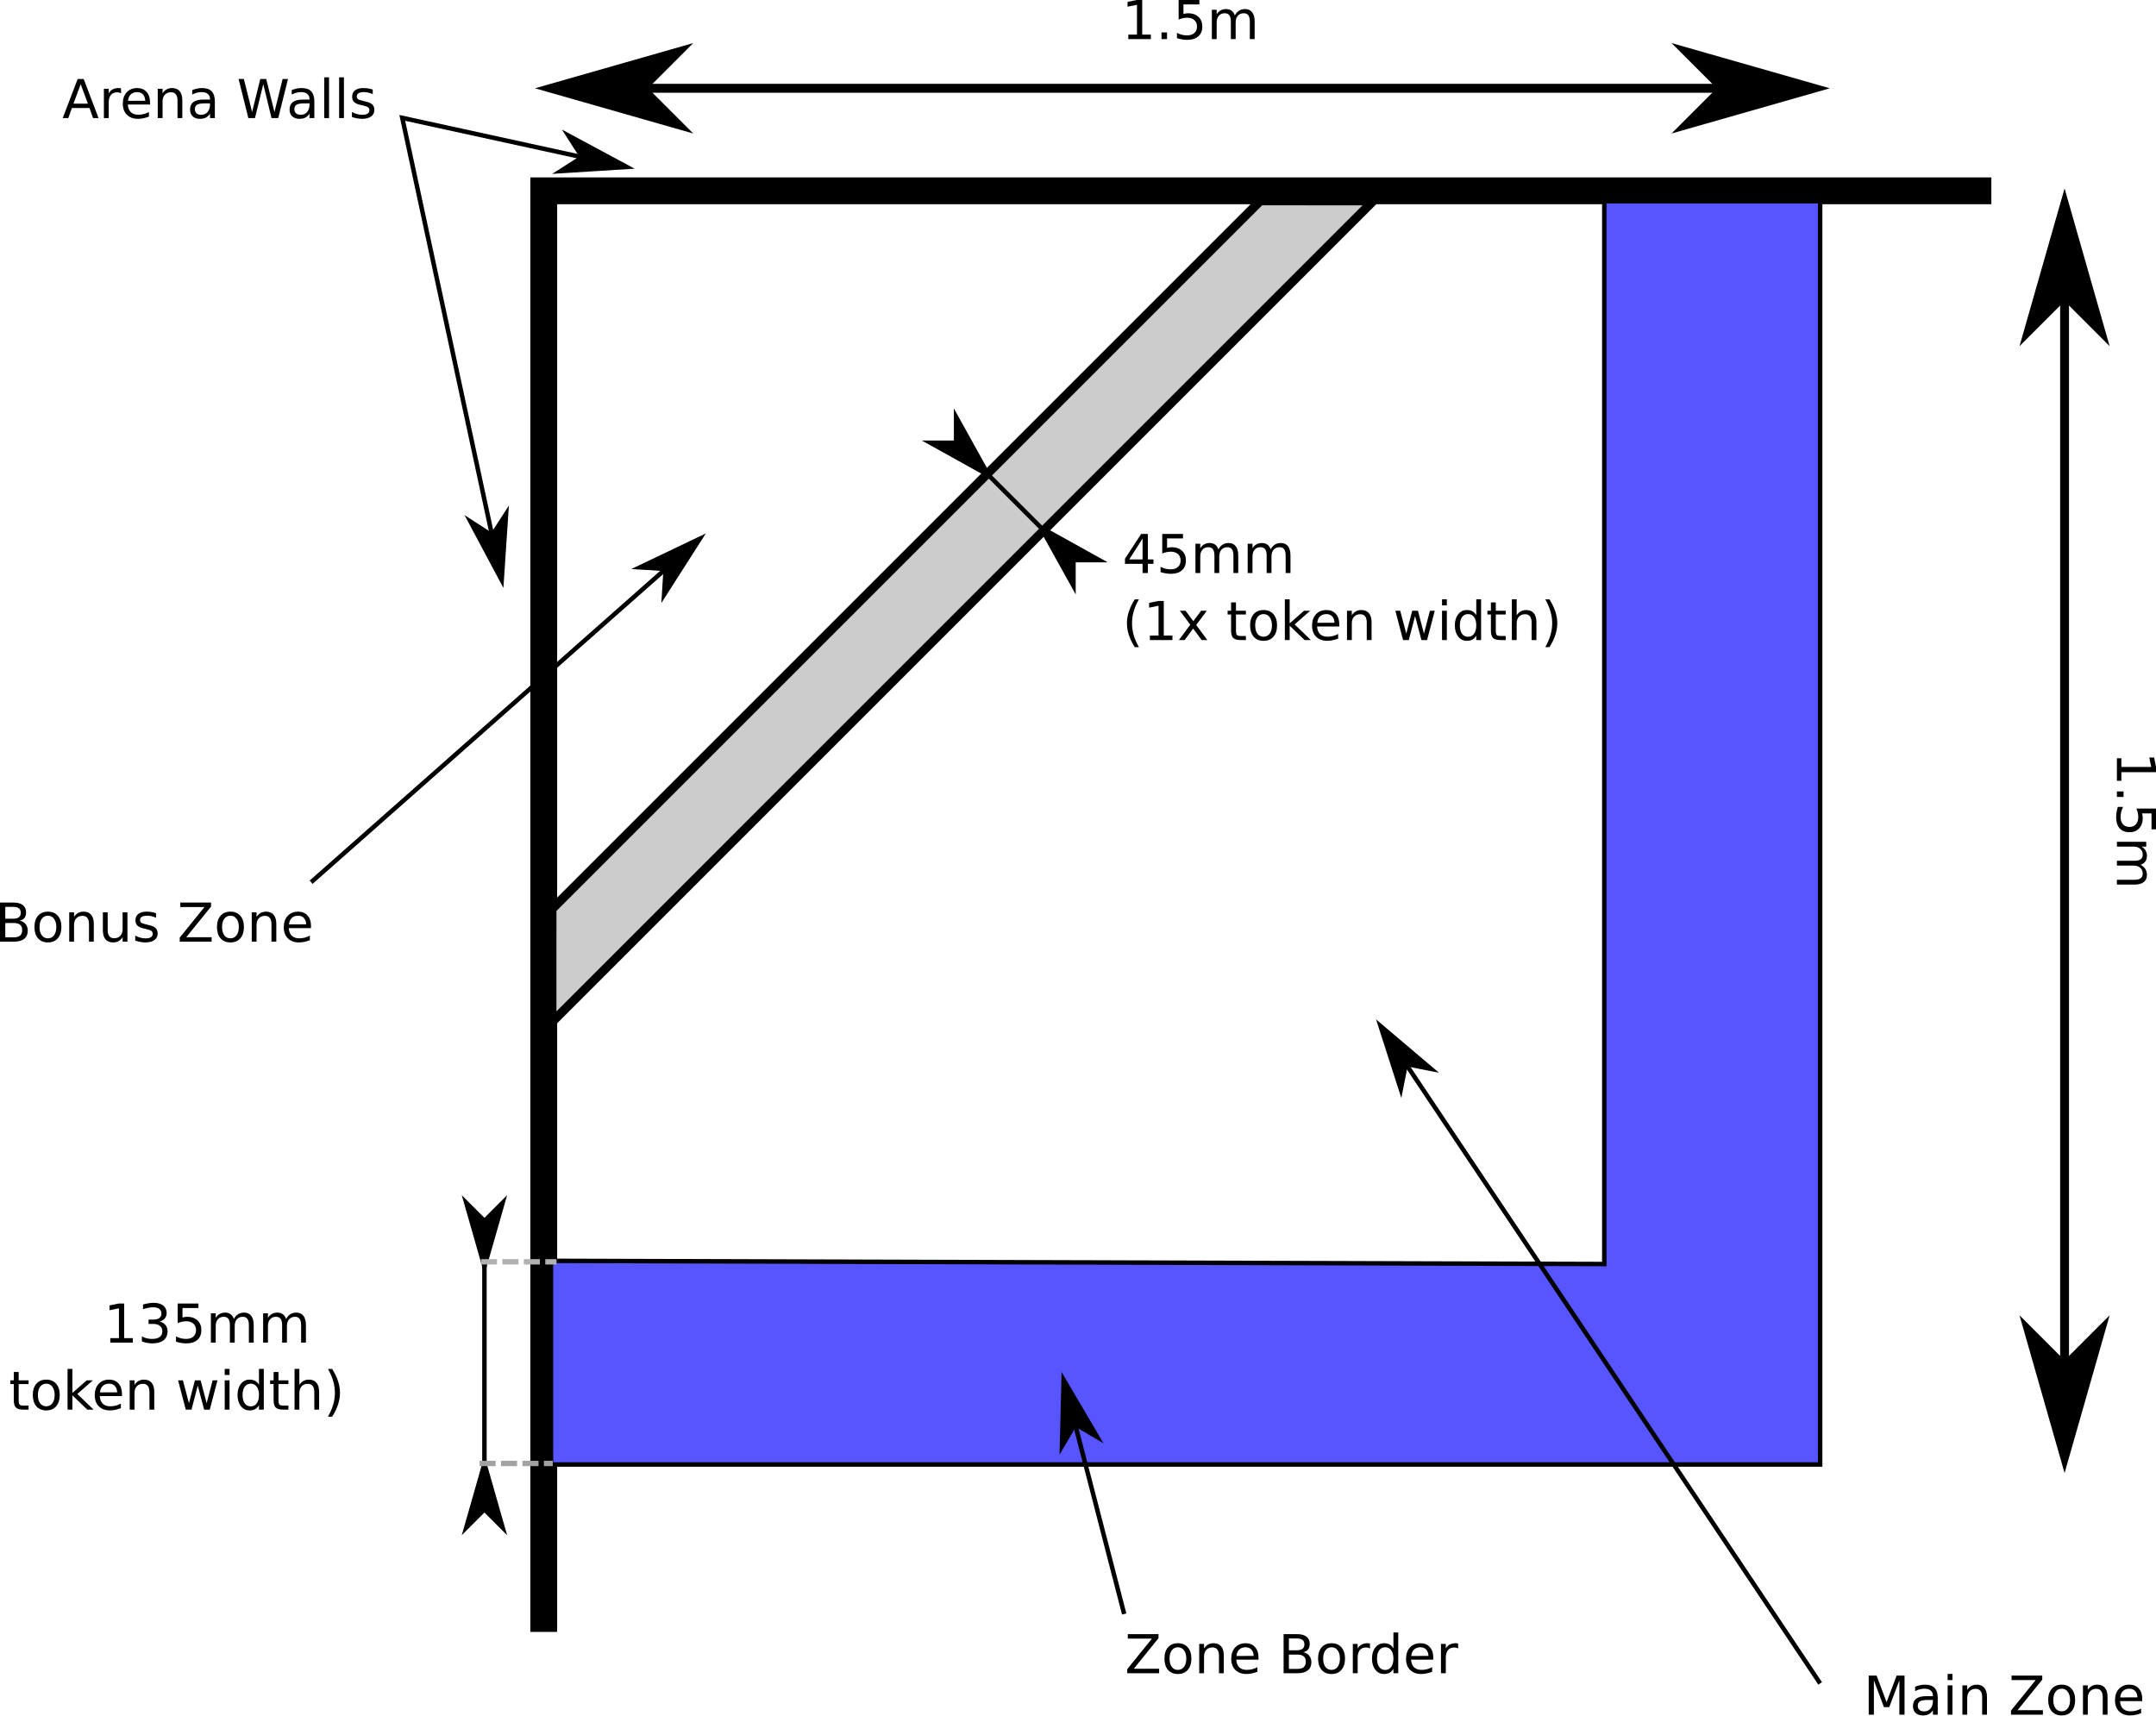
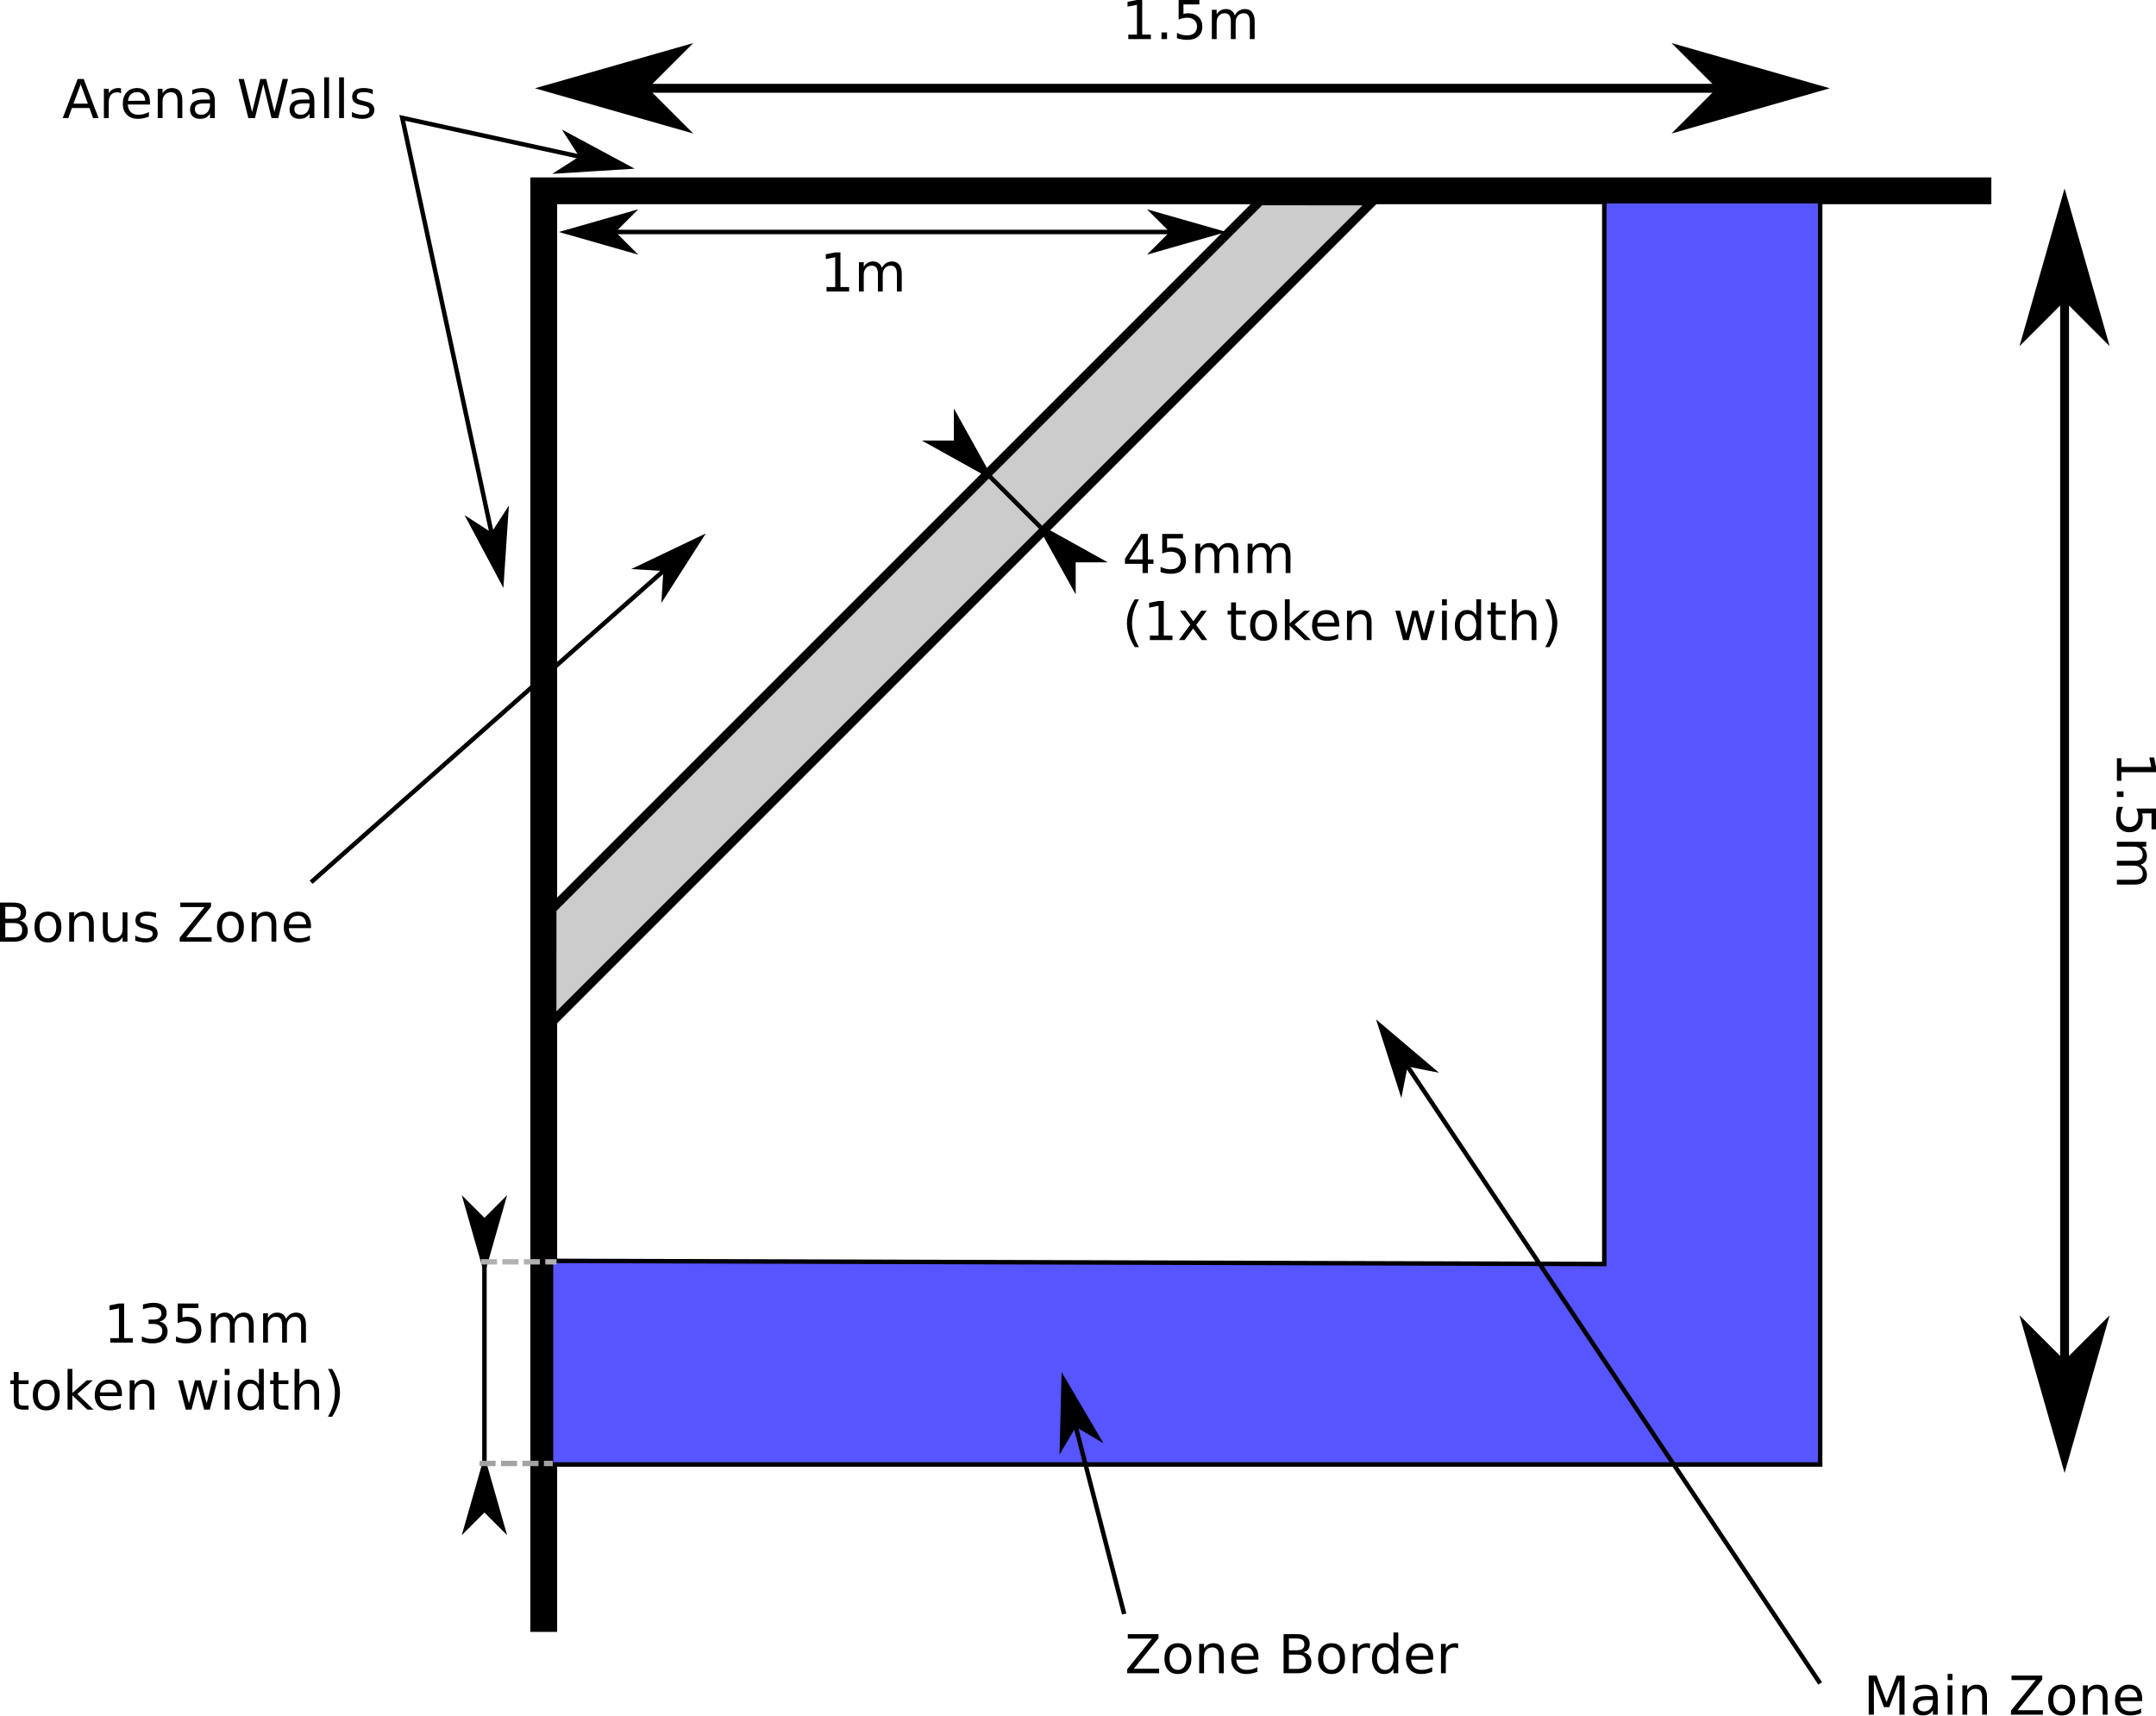
<svg xmlns="http://www.w3.org/2000/svg" width="482.466" height="383.918" id="svg2" version="1.0">
  <defs id="defs4">
    <marker orient="auto" refY="0" refX="0" id="Arrow1Lend" style="overflow:visible">
      <path id="path4171" d="M 0,0 L 5,-5 L -12.5,0 L 5,5 L 0,0 z " style="fill-rule:evenodd;stroke:#000000;stroke-width:1pt;marker-start:none" transform="matrix(-0.8,0,0,-0.8,-10,0)" />
    </marker>
    <marker orient="auto" refY="0" refX="0" id="Arrow1Lstart" style="overflow:visible">
      <path id="path4168" d="M 0,0 L 5,-5 L -12.5,0 L 5,5 L 0,0 z " style="fill-rule:evenodd;stroke:#000000;stroke-width:1pt;marker-start:none" transform="matrix(0.8,0,0,0.8,10,0)" />
    </marker>
  </defs>
  <g id="layer1" transform="translate(-90.99316,-426.6141)">
    <g id="g8307">
      <path id="path2160" d="M 536.614,469.319 L 212.671,469.319 L 212.671,791.834" style="fill:none;fill-rule:evenodd;stroke:#000000;stroke-width:6;stroke-linecap:butt;stroke-linejoin:miter;stroke-miterlimit:4;stroke-dasharray:none;stroke-opacity:1" />
      <path id="path3146" d="M 214.286,735.679 C 214.286,735.679 214.286,754.367 214.286,754.367 L 498.304,754.367 L 498.304,471.648 L 450,471.648 L 450,709.505 L 214.286,708.791 L 214.286,735.679" style="fill:#5655ff;fill-opacity:1;fill-rule:evenodd;stroke:#000000;stroke-width:1px;stroke-linecap:butt;stroke-linejoin:miter;stroke-opacity:1" />
      <text id="text5344" y="554.862" x="342.143" style="font-size:12px;font-style:normal;font-weight:normal;fill:#000000;fill-opacity:1;stroke:none;stroke-width:1px;stroke-linecap:butt;stroke-linejoin:miter;stroke-opacity:1;font-family:Bitstream Vera Sans" xml:space="preserve">
        <tspan y="554.862" x="342.143" id="tspan5346">45mm</tspan>
        <tspan id="tspan5352" y="569.862" x="342.143">(1x token width)</tspan>
      </text>
      <path d="M 214.506,655.378 L 214.516,630.067 L 373.028,471.555 L 398.307,471.576 L 214.506,655.378 z " style="fill:#cccccc;fill-opacity:1;fill-rule:nonzero;stroke:#000000;stroke-width:2;stroke-linecap:butt;stroke-miterlimit:4;stroke-dasharray:none;stroke-dashoffset:0;stroke-opacity:1" id="path3181" />
      <path id="path3194" d="M 203.235,556.301 L 181.014,452.997 L 231.118,463.948" style="fill:none;fill-rule:evenodd;stroke:#000000;stroke-width:1px;stroke-linecap:butt;stroke-linejoin:miter;marker-start:url(#Arrow1Lstart);marker-end:url(#Arrow1Lend);stroke-opacity:1" />
      <text id="text4365" y="453.039" x="104.936" style="font-size:12px;font-style:normal;font-weight:normal;fill:#000000;fill-opacity:1;stroke:none;stroke-width:1px;stroke-linecap:butt;stroke-linejoin:miter;stroke-opacity:1;font-family:Bitstream Vera Sans" xml:space="preserve">
        <tspan y="453.039" x="104.936" id="tspan4367">Arena Walls</tspan>
      </text>
      <path id="path4369" d="M 342.561,787.821 L 329.046,735.56" style="fill:none;fill-rule:evenodd;stroke:#000000;stroke-width:1;stroke-linecap:butt;stroke-linejoin:miter;marker-start:none;marker-end:url(#Arrow1Lend);stroke-miterlimit:4;stroke-dasharray:none;stroke-opacity:1" />
      <path id="path4371" d="M 199.401,754.367 L 199.401,709.92" style="fill:none;fill-rule:evenodd;stroke:#000000;stroke-width:1;stroke-linecap:butt;stroke-linejoin:miter;marker-start:url(#Arrow1Lend);marker-end:url(#Arrow1Lstart);stroke-miterlimit:4;stroke-dasharray:none;stroke-opacity:1" />
      <path id="path4373" d="M 324.107,544.862 L 312.054,532.809" style="fill:none;fill-rule:evenodd;stroke:#000000;stroke-width:1px;stroke-linecap:butt;stroke-linejoin:miter;marker-start:url(#Arrow1Lend);marker-end:url(#Arrow1Lstart);stroke-opacity:1" />
      <text id="text5348" y="727.097" x="194.8" style="font-size:12px;font-style:normal;font-weight:normal;text-align:end;text-anchor:end;fill:#000000;fill-opacity:1;stroke:none;stroke-width:1px;stroke-linecap:butt;stroke-linejoin:miter;stroke-opacity:1;font-family:Bitstream Vera Sans" xml:space="preserve">
        <tspan y="727.097" x="194.8" id="tspan5350">135mm</tspan>
        <tspan id="tspan6339" y="742.097" x="194.8">(3x token width)</tspan>
      </text>
      <text id="text5354" y="801.087" x="342.694" style="font-size:12px;font-style:normal;font-weight:normal;fill:#000000;fill-opacity:1;stroke:none;stroke-width:1px;stroke-linecap:butt;stroke-linejoin:miter;stroke-opacity:1;font-family:Bitstream Vera Sans" xml:space="preserve">
        <tspan y="801.087" x="342.694" id="tspan5356">Zone Border</tspan>
      </text>
      <path id="path5358" d="M 160.614,624.058 L 247.487,547.286" style="fill:none;fill-rule:evenodd;stroke:#000000;stroke-width:1px;stroke-linecap:butt;stroke-linejoin:miter;marker-start:none;marker-end:url(#Arrow1Lend);stroke-opacity:1" />
      <text id="text5360" y="637.362" x="89.815" style="font-size:12px;font-style:normal;font-weight:normal;fill:#000000;fill-opacity:1;stroke:none;stroke-width:1px;stroke-linecap:butt;stroke-linejoin:miter;stroke-opacity:1;font-family:Bitstream Vera Sans" xml:space="preserve">
        <tspan y="637.362" x="89.815" id="tspan5362">Bonus Zone</tspan>
      </text>
      <path id="path5364" d="M 198.614,709.011 L 215.531,709.011" style="fill:none;fill-rule:evenodd;stroke:#b1b1b1;stroke-width:1.2;stroke-linecap:butt;stroke-linejoin:miter;stroke-miterlimit:4;stroke-dasharray:3.6, 1.2;stroke-dashoffset:0;stroke-opacity:1" />
      <path id="path5366" d="M 198.304,754.14 L 214.685,754.14" style="fill:none;fill-rule:evenodd;stroke:#a2a2a2;stroke-width:1.2;stroke-linecap:butt;stroke-linejoin:miter;stroke-miterlimit:4;stroke-dasharray:3.6, 1.2;stroke-dashoffset:0;stroke-opacity:1" />
      <path id="path5368" d="M 214.575,446.372 L 496.6,446.372" style="fill:none;fill-rule:evenodd;stroke:#000000;stroke-width:1.993;stroke-linecap:butt;stroke-linejoin:miter;marker-start:url(#Arrow1Lstart);marker-mid:none;marker-end:url(#Arrow1Lend);stroke-miterlimit:4;stroke-dasharray:none;stroke-opacity:1" />
      <path id="path7310" d="M 553,752.423 L 553,472.641" style="fill:none;fill-rule:evenodd;stroke:#000000;stroke-width:1.986;stroke-linecap:butt;stroke-linejoin:miter;marker-start:url(#Arrow1Lstart);marker-mid:none;marker-end:url(#Arrow1Lend);stroke-miterlimit:4;stroke-dasharray:none;stroke-opacity:1" />
      <text id="text7324" y="435.362" x="342" style="font-size:12px;font-style:normal;font-weight:normal;fill:#000000;fill-opacity:1;stroke:none;stroke-width:1px;stroke-linecap:butt;stroke-linejoin:miter;stroke-opacity:1;font-family:Bitstream Vera Sans" xml:space="preserve">
        <tspan y="435.362" x="342" id="tspan7326">1.5m</tspan>
      </text>
      <text transform="matrix(0,1,-1,0,0,0)" id="text7328" y="-564.711" x="594.829" style="font-size:12px;font-style:normal;font-weight:normal;fill:#000000;fill-opacity:1;stroke:none;stroke-width:1px;stroke-linecap:butt;stroke-linejoin:miter;stroke-opacity:1;font-family:Bitstream Vera Sans" xml:space="preserve">
        <tspan y="-564.711" x="594.829" id="tspan7330">1.5m</tspan>
      </text>
      <path id="path7332" d="M 498.304,803.362 L 400,656.362" style="fill:none;fill-rule:evenodd;stroke:#000000;stroke-width:1px;stroke-linecap:butt;stroke-linejoin:miter;marker-start:none;marker-end:url(#Arrow1Lend);stroke-opacity:1" />
      <text id="text8303" y="810.362" x="508" style="font-size:12px;font-style:normal;font-weight:normal;fill:#000000;fill-opacity:1;stroke:none;stroke-width:1px;stroke-linecap:butt;stroke-linejoin:miter;stroke-opacity:1;font-family:Bitstream Vera Sans" xml:space="preserve">
        <tspan y="810.362" x="508" id="tspan8305">Main Zone</tspan>
      </text>
    </g>
+     <path style="fill:none;fill-rule:evenodd;stroke:#000000;stroke-width:1px;stroke-linecap:butt;stroke-linejoin:miter;marker-start:url(#Arrow1Lstart);marker-mid:none;marker-end:url(#Arrow1Lend);stroke-opacity:1" d="M 217.993,478.532 L 363.493,478.532" id="path2201" />
+     <text xml:space="preserve" style="font-size:12px;font-style:normal;font-weight:normal;fill:#000000;fill-opacity:1;stroke:none;stroke-width:1px;stroke-linecap:butt;stroke-linejoin:miter;stroke-opacity:1;font-family:Bitstream Vera Sans" x="274.472" y="491.849" id="text3174">
+       <tspan id="tspan3176" x="274.472" y="491.849">1m</tspan>
+     </text>
  </g>
</svg>
